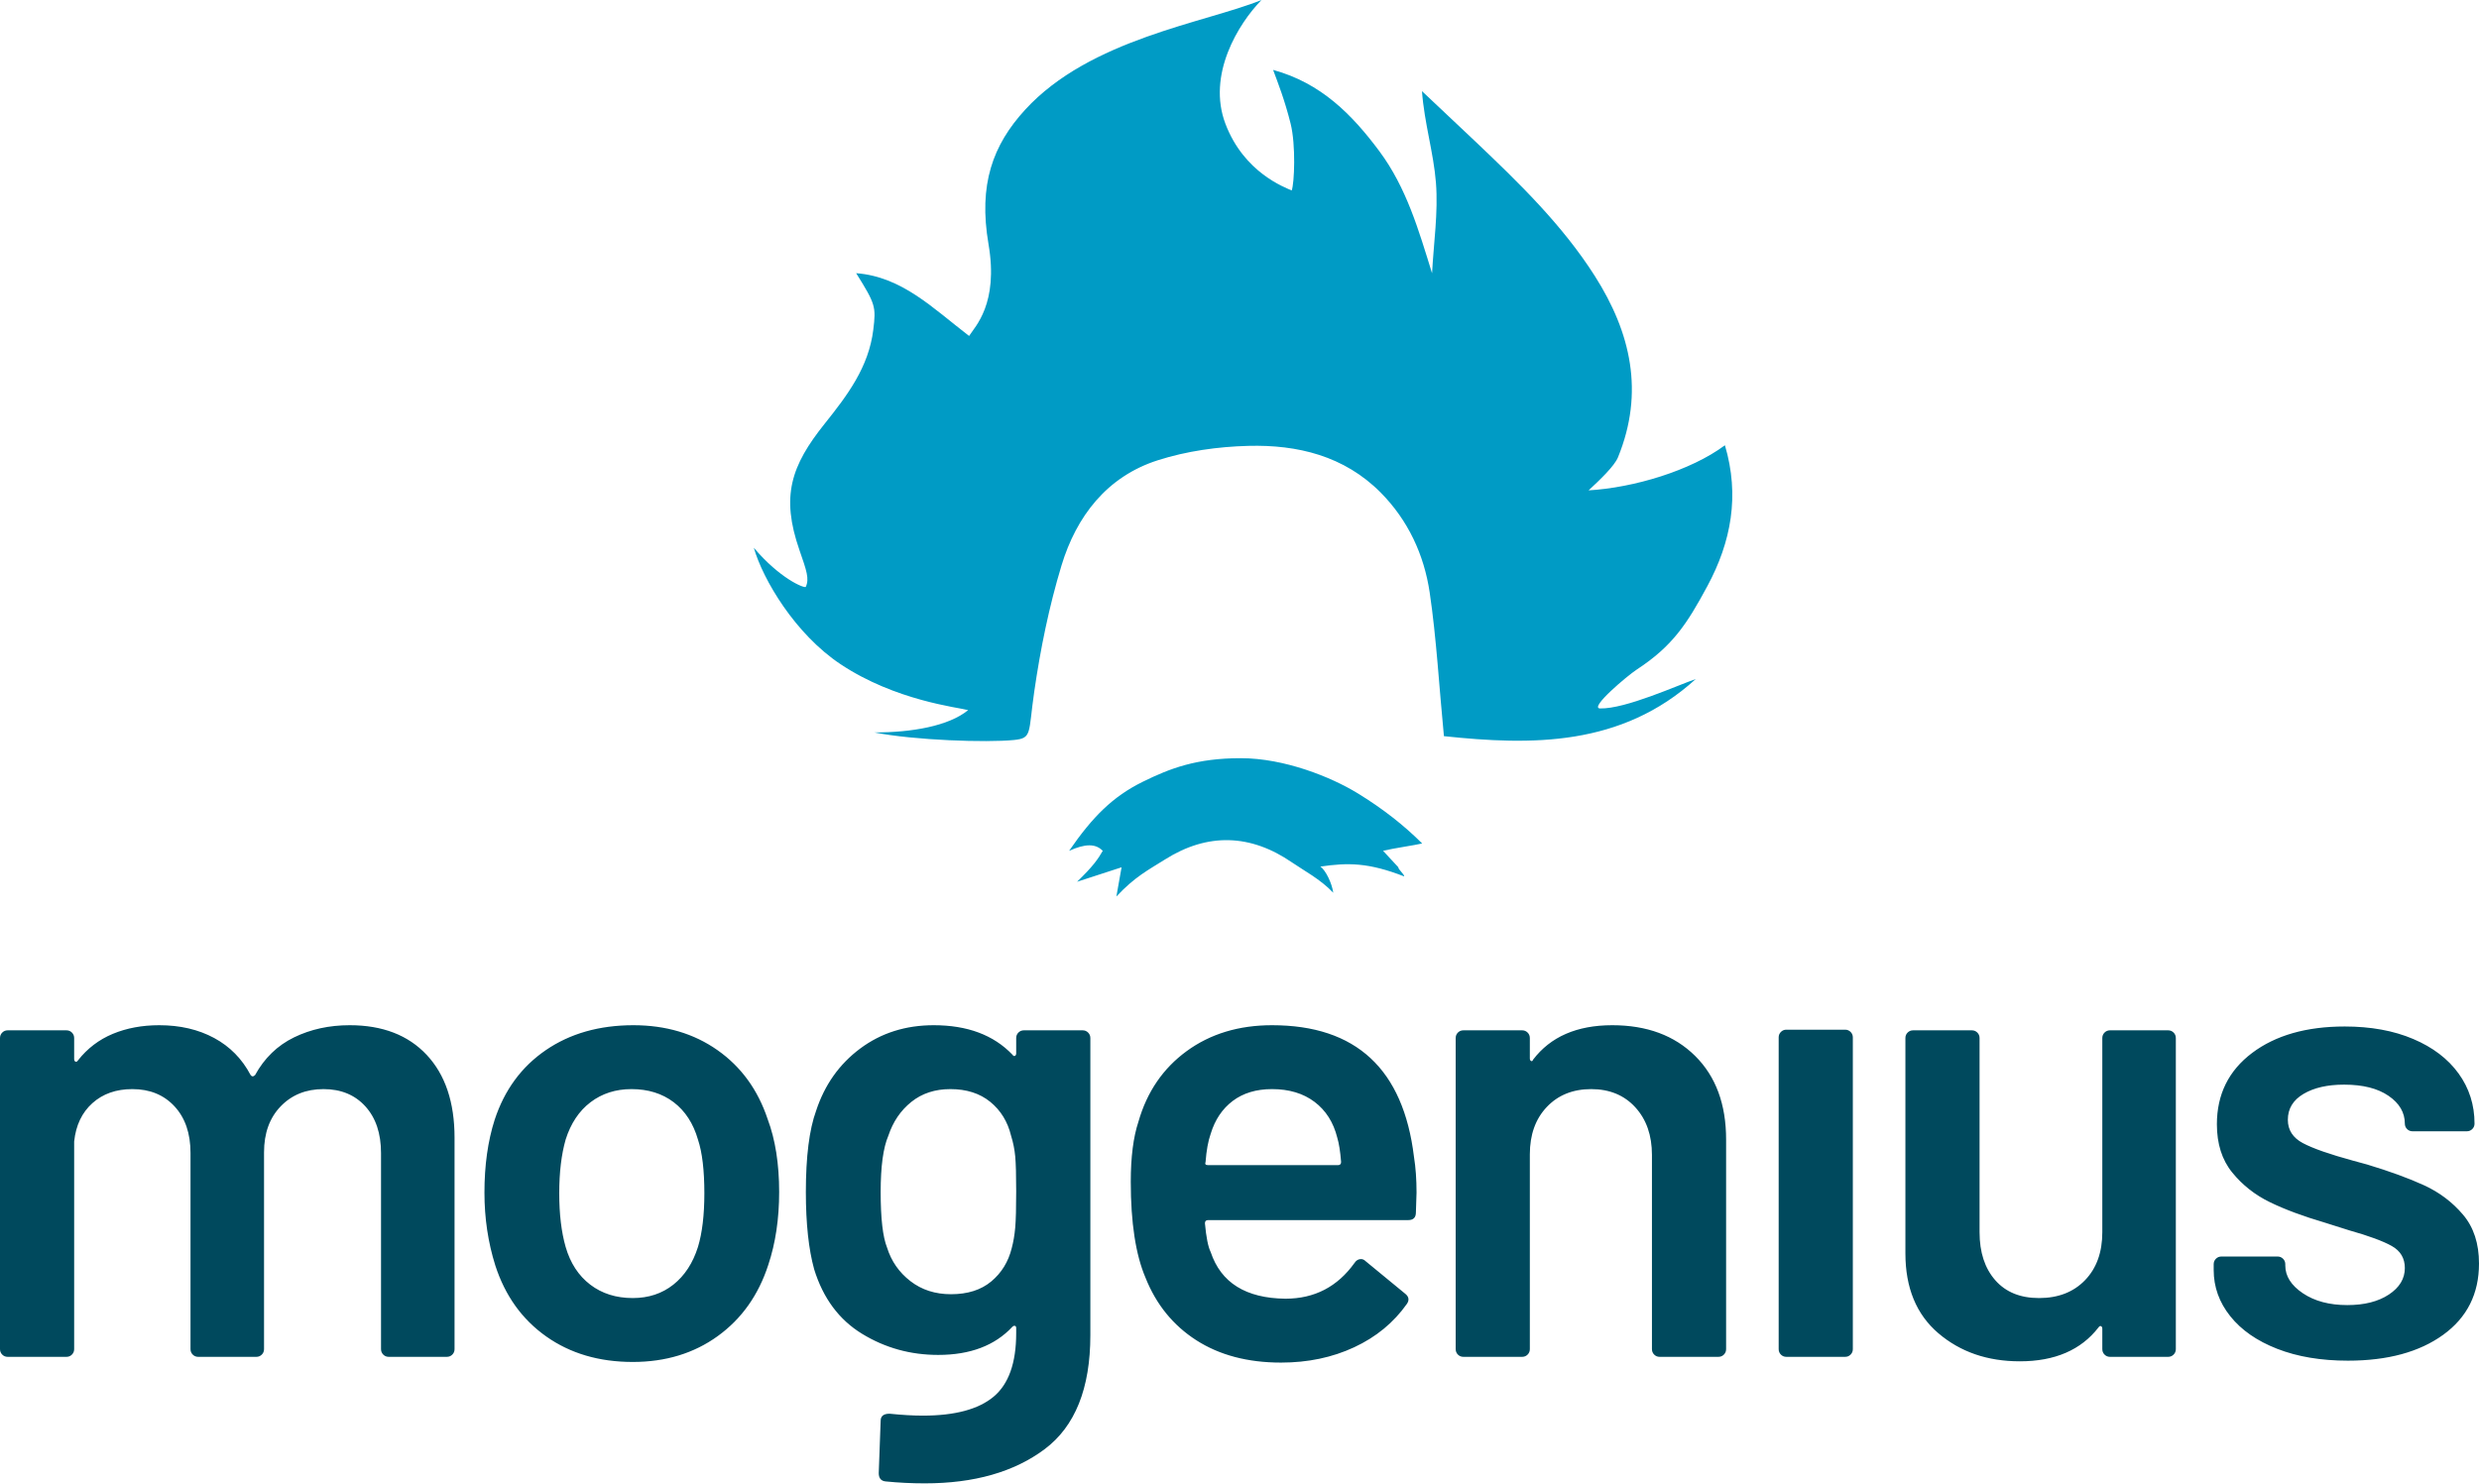
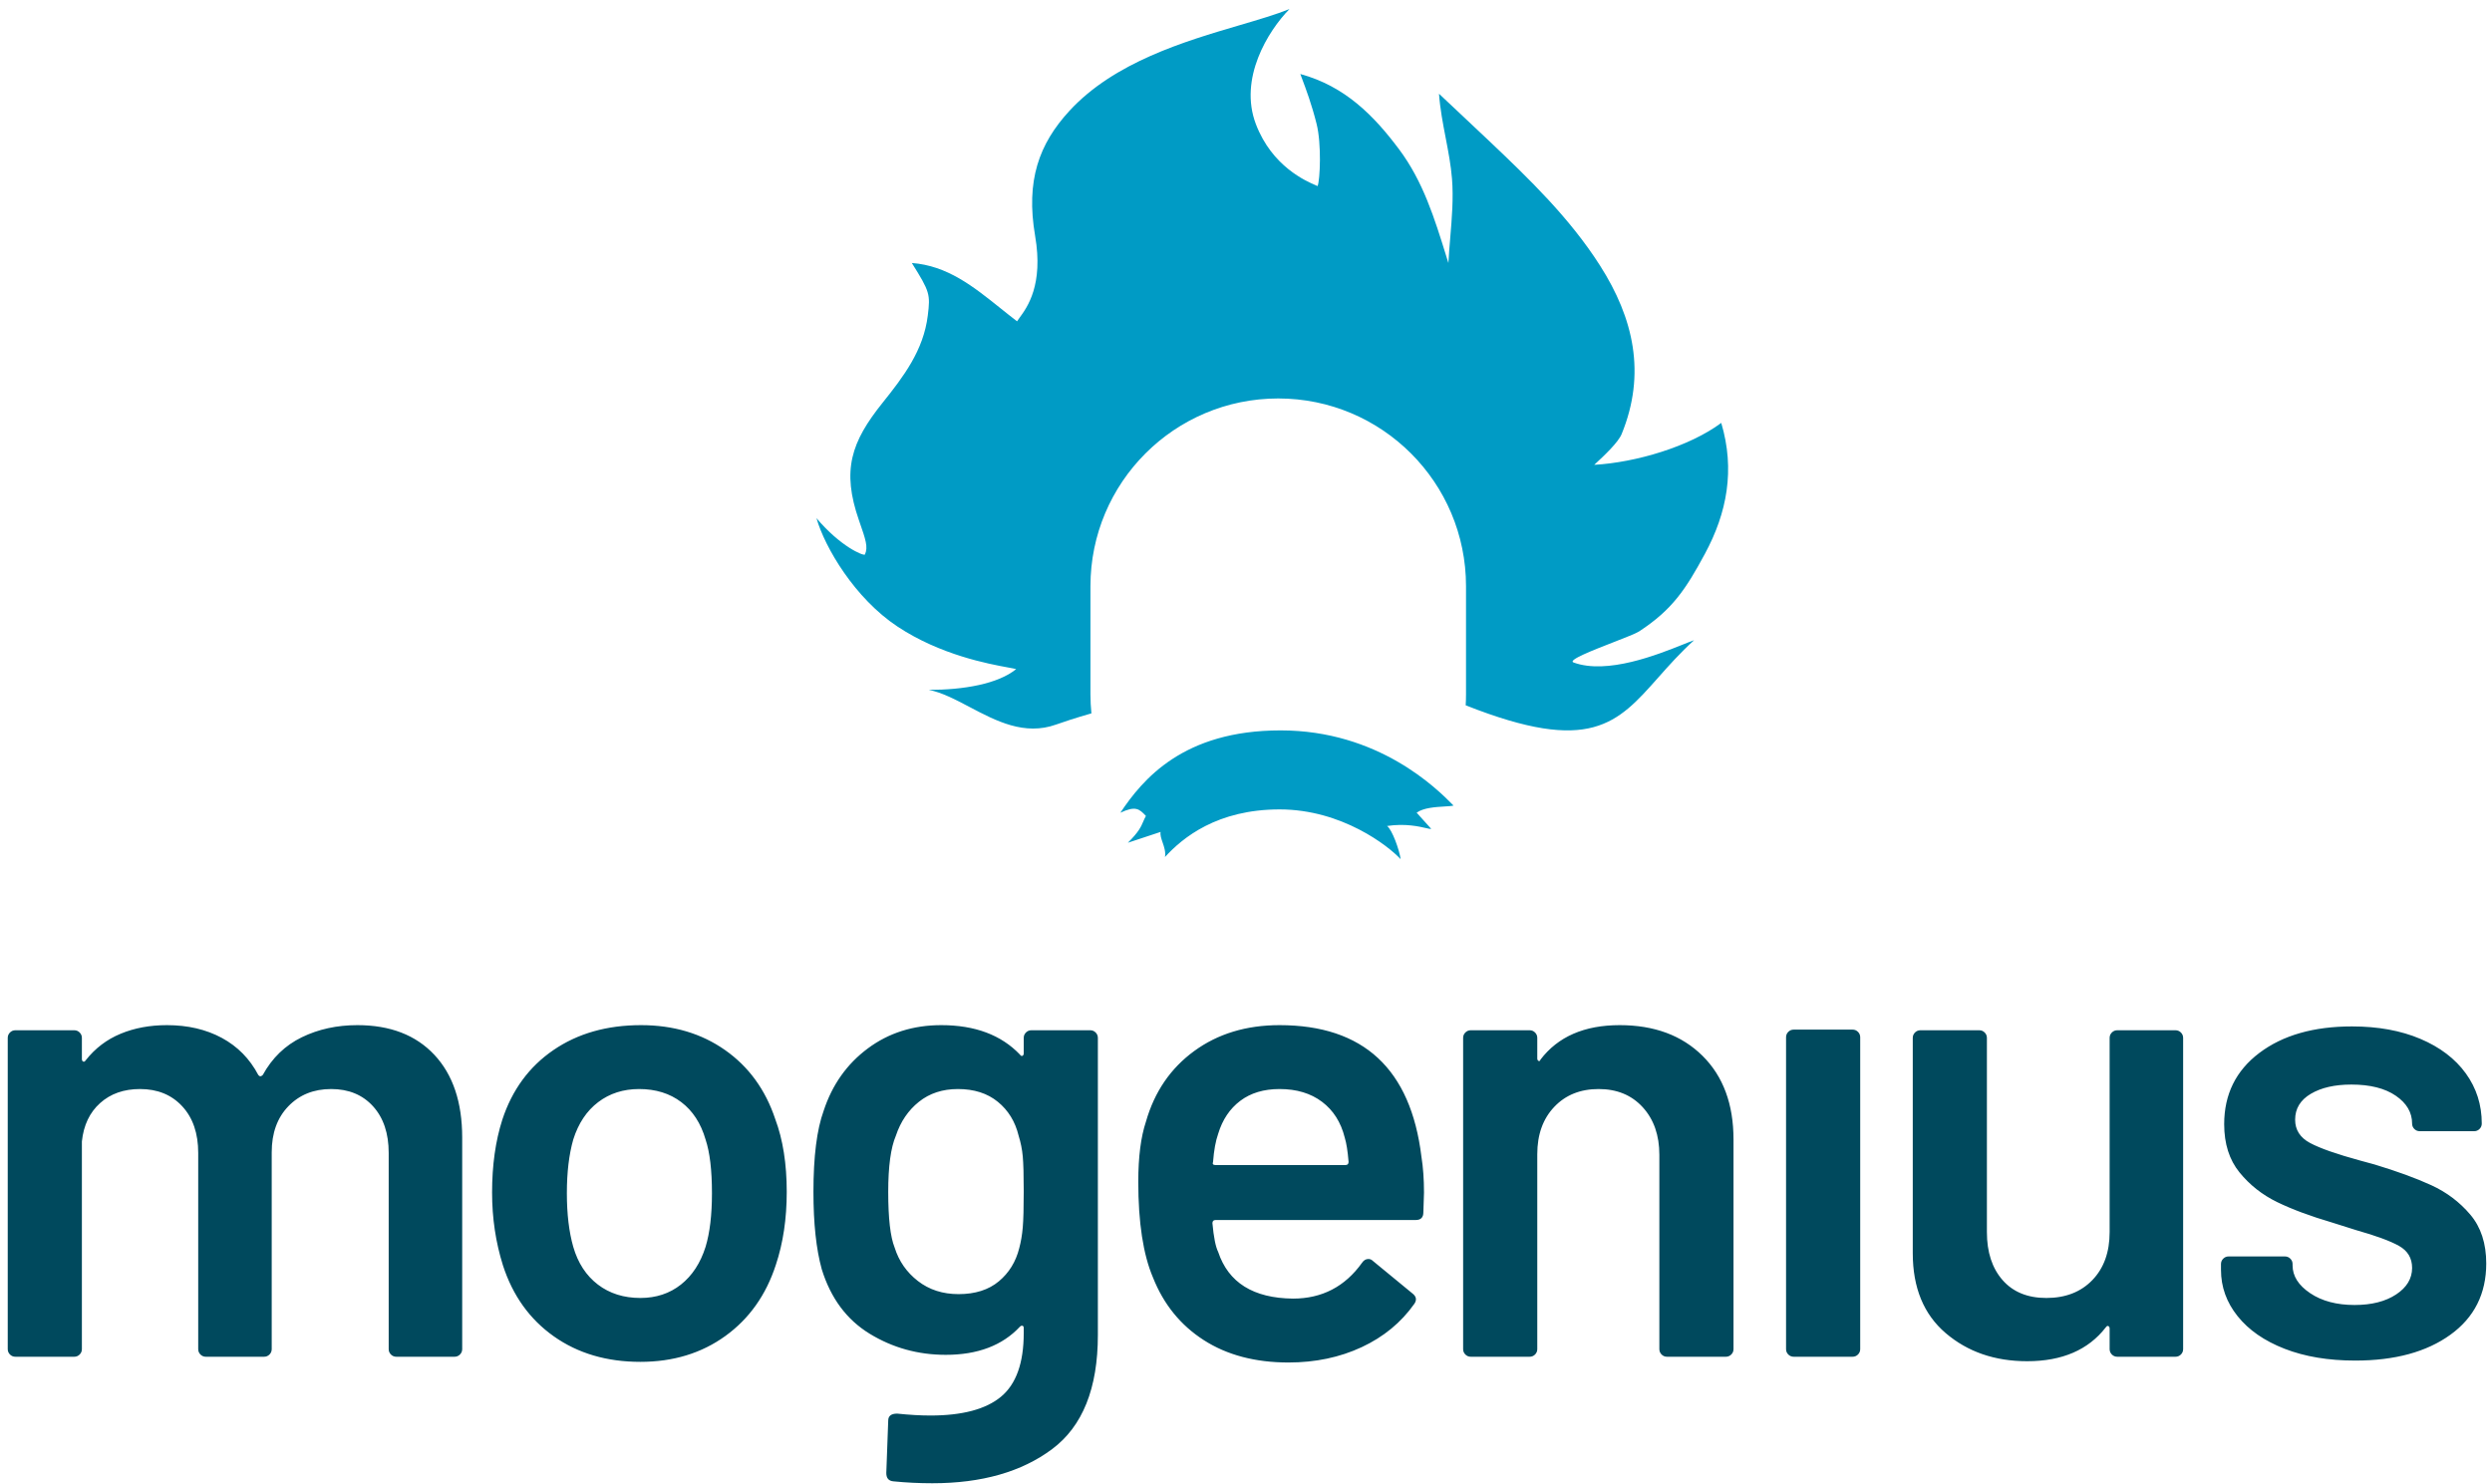
- <svg xmlns="http://www.w3.org/2000/svg" width="274px" height="164px" viewBox="0 0 274 164" version="1.1">
-   <g id="Page-1" stroke="none" stroke-width="1" fill="none" fill-rule="evenodd">
-     <g id="Group-6" transform="translate(0, 0)">
-       <path d="M158.021,65.503 C157.4,61.324 155.628,57.506 152.599,54.453 C148.578,50.401 143.411,49.152 137.975,49.295 C134.617,49.384 131.15,49.868 127.961,50.89 C122.344,52.689 118.974,57.079 117.323,62.529 C115.946,67.074 114.99,71.786 114.31,76.49 C113.645,81.083 114.099,81.612 112.076,81.814 C109.045,82.116 101.109,81.855 96.639,80.979 C100.758,80.986 104.852,80.279 107.01,78.511 C105.892,78.204 98.981,77.474 92.917,73.442 C87.875,70.089 84.326,64.074 83.317,60.556 C86.185,63.956 88.85,65.041 89.059,64.892 C89.474,63.987 89.153,63.1 88.361,60.82 C86.289,54.858 87.436,51.493 91.151,46.846 C93.659,43.709 96.018,40.594 96.524,36.453 C96.833,33.925 96.78,33.637 94.63,30.204 C99.685,30.592 103.075,34.043 107.112,37.143 C107.759,36.115 110.386,33.597 109.259,26.997 C108.132,20.397 109.724,16.046 113.307,12.131 C120.482,4.293 133.192,2.528 139.431,1.27324817e-11 C136.877,2.612 133.385,8.274 135.449,13.698 C137.513,19.121 142.055,20.727 142.769,21.059 C143.067,20.277 143.241,16.036 142.65,13.669 C141.999,11.064 141.244,9.147 140.715,7.728 C146.028,9.185 149.444,12.672 152.453,16.71 C155.452,20.737 156.8,25.437 158.284,30.21 C158.459,26.873 158.972,23.509 158.713,20.206 C158.452,16.871 157.424,13.597 157.168,10.074 C159.139,11.933 161.117,13.787 163.081,15.654 C167.897,20.231 172.668,24.85 176.27,30.509 C180.266,36.788 181.764,43.374 178.837,50.552 C178.436,51.535 176.831,53.058 175.584,54.214 C180.554,53.926 186.868,52.044 190.652,49.228 C192.305,54.799 191.346,59.909 188.711,64.803 C186.457,68.99 184.869,71.435 180.9,74.032 C179.874,74.703 175.599,78.296 176.853,78.326 C179.677,78.394 185.458,75.741 187.427,75.076 C179.206,82.555 169.281,82.416 159.595,81.39 C159.074,76.063 158.769,70.535 158.021,65.503 Z M152.869,94.065 C153.475,94.719 154.015,95.302 154.555,95.884 C154.515,96.097 155.243,96.683 155.203,96.895 C151.263,95.36 148.989,95.36 145.941,95.809 C146.539,96.235 147.208,97.631 147.363,98.702 C145.941,97.201 144.088,96.235 142.819,95.361 C138.244,92.208 133.494,92.041 128.778,95.016 C126.923,96.187 125.473,96.899 123.393,99.113 C123.583,98.034 123.829,96.66 123.965,95.888 L119.048,97.487 C120.777,95.812 121.345,95.017 121.886,94.069 C121.104,93.258 119.954,93.258 118.167,94.069 C120.771,90.288 122.993,88.071 126.297,86.438 C129.337,84.936 132.273,83.825 137.135,83.825 C141.996,83.824 147.139,85.926 150.004,87.671 C152.869,89.417 155.225,91.291 157.189,93.253 C156.443,93.44 153.957,93.793 152.869,94.065 Z" id="Combined-Shape-Copy-10" fill="#009BC5" />
-       <path d="M7.349,150.012 C7.584,150.012 7.785,149.93 7.949,149.765 C8.114,149.6 8.197,149.4 8.197,149.165 L8.197,126.205 C8.385,124.415 9.056,123.003 10.211,121.966 C11.365,120.93 12.837,120.412 14.627,120.412 C16.558,120.412 18.113,121.048 19.291,122.32 C20.468,123.591 21.057,125.31 21.057,127.477 L21.057,149.165 C21.057,149.4 21.14,149.6 21.304,149.765 C21.469,149.93 21.67,150.012 21.905,150.012 L28.335,150.012 C28.571,150.012 28.771,149.93 28.936,149.765 C29.101,149.6 29.183,149.4 29.183,149.165 L29.183,127.406 C29.183,125.287 29.796,123.591 31.02,122.32 C32.245,121.048 33.823,120.412 35.755,120.412 C37.686,120.412 39.229,121.048 40.383,122.32 C41.537,123.591 42.114,125.31 42.114,127.477 L42.114,149.165 C42.114,149.4 42.197,149.6 42.362,149.765 C42.526,149.93 42.727,150.012 42.962,150.012 L49.392,150.012 C49.628,150.012 49.828,149.93 49.993,149.765 C50.158,149.6 50.24,149.4 50.24,149.165 L50.24,125.781 C50.24,121.872 49.216,118.823 47.167,116.633 C45.117,114.443 42.279,113.348 38.652,113.348 C36.391,113.348 34.341,113.795 32.504,114.69 C30.667,115.585 29.23,116.974 28.194,118.858 C28.006,119.046 27.841,119.046 27.699,118.858 C26.757,117.068 25.415,115.703 23.672,114.761 C21.929,113.819 19.903,113.348 17.595,113.348 C15.71,113.348 14.003,113.666 12.472,114.301 C10.941,114.937 9.657,115.915 8.621,117.233 C8.526,117.375 8.432,117.422 8.338,117.375 C8.244,117.327 8.197,117.233 8.197,117.092 L8.197,114.761 C8.197,114.525 8.114,114.325 7.949,114.16 C7.785,113.995 7.584,113.913 7.349,113.913 L0.848,113.913 C0.612,113.913 0.412,113.995 0.247,114.16 C0.082,114.325 0,114.525 0,114.761 L0,149.165 C0,149.4 0.082,149.6 0.247,149.765 C0.412,149.93 0.612,150.012 0.848,150.012 L7.349,150.012 Z M69.938,150.578 C73.565,150.578 76.698,149.624 79.336,147.716 C81.974,145.809 83.835,143.183 84.918,139.84 C85.719,137.438 86.119,134.753 86.119,131.786 C86.119,128.678 85.696,125.993 84.848,123.733 C83.764,120.483 81.915,117.94 79.301,116.103 C76.686,114.266 73.589,113.348 70.009,113.348 C66.24,113.348 63.013,114.266 60.328,116.103 C57.643,117.94 55.759,120.506 54.675,123.803 C53.921,126.158 53.545,128.843 53.545,131.857 C53.545,134.682 53.945,137.367 54.746,139.91 C55.829,143.254 57.702,145.868 60.363,147.752 C63.025,149.636 66.217,150.578 69.938,150.578 Z M69.938,143.513 C68.101,143.513 66.534,143.019 65.239,142.03 C63.944,141.04 63.037,139.651 62.519,137.861 C62.047,136.213 61.812,134.235 61.812,131.927 C61.812,129.62 62.047,127.642 62.519,125.993 C63.084,124.204 64.002,122.826 65.274,121.86 C66.546,120.895 68.054,120.412 69.797,120.412 C71.634,120.412 73.188,120.895 74.46,121.86 C75.732,122.826 76.627,124.204 77.145,125.993 C77.617,127.406 77.852,129.384 77.852,131.927 C77.852,134.329 77.617,136.307 77.145,137.861 C76.58,139.651 75.673,141.04 74.425,142.03 C73.177,143.019 71.681,143.513 69.938,143.513 Z M102.213,164 C107.678,164 112.094,162.74 115.462,160.221 C118.831,157.701 120.515,153.497 120.515,147.61 L120.515,114.761 C120.515,114.525 120.432,114.325 120.267,114.16 C120.103,113.995 119.902,113.913 119.667,113.913 L113.166,113.913 C112.93,113.913 112.73,113.995 112.565,114.16 C112.4,114.325 112.318,114.525 112.318,114.761 L112.318,116.456 C112.318,116.597 112.271,116.692 112.177,116.739 C112.083,116.786 111.988,116.739 111.894,116.597 C109.821,114.431 106.924,113.348 103.203,113.348 C100.094,113.348 97.385,114.207 95.077,115.926 C92.768,117.645 91.143,119.941 90.201,122.814 C89.447,124.886 89.07,127.877 89.07,131.786 C89.07,135.271 89.377,138.121 89.989,140.334 C90.978,143.537 92.745,145.915 95.289,147.469 C97.832,149.023 100.635,149.8 103.697,149.8 C107.23,149.8 109.963,148.764 111.894,146.692 C111.988,146.598 112.083,146.563 112.177,146.586 C112.271,146.61 112.318,146.692 112.318,146.833 L112.318,147.399 C112.318,150.695 111.482,153.038 109.81,154.428 C108.137,155.817 105.535,156.512 102.001,156.512 C100.918,156.512 99.693,156.441 98.327,156.3 C97.668,156.3 97.338,156.559 97.338,157.077 L97.126,162.87 C97.126,163.435 97.385,163.741 97.903,163.788 C99.316,163.929 100.753,164 102.213,164 Z M105.111,143.089 C103.368,143.089 101.872,142.606 100.624,141.641 C99.375,140.675 98.515,139.439 98.044,137.932 C97.573,136.755 97.338,134.706 97.338,131.786 C97.338,128.96 97.62,126.888 98.186,125.569 C98.704,124.015 99.552,122.767 100.73,121.825 C101.907,120.883 103.344,120.412 105.04,120.412 C106.83,120.412 108.302,120.883 109.456,121.825 C110.61,122.767 111.376,124.015 111.753,125.569 C111.988,126.323 112.141,127.088 112.212,127.865 C112.283,128.642 112.318,129.926 112.318,131.715 C112.318,133.552 112.283,134.883 112.212,135.707 C112.141,136.531 112.012,137.296 111.823,138.003 C111.447,139.51 110.693,140.734 109.562,141.676 C108.432,142.618 106.948,143.089 105.111,143.089 Z M141.588,150.648 C144.556,150.648 147.252,150.083 149.678,148.953 C152.105,147.822 154.048,146.221 155.508,144.149 C155.791,143.725 155.72,143.348 155.296,143.019 L150.915,139.416 C150.774,139.274 150.609,139.204 150.42,139.204 C150.138,139.204 149.902,139.345 149.714,139.628 C147.829,142.265 145.286,143.584 142.082,143.584 C137.701,143.537 134.946,141.818 133.815,138.427 C133.532,137.861 133.32,136.802 133.179,135.248 C133.179,135.012 133.297,134.894 133.532,134.894 L155.649,134.894 C156.215,134.894 156.497,134.612 156.497,134.047 L156.568,131.857 C156.568,130.397 156.474,129.078 156.285,127.901 C155.108,118.199 149.879,113.348 140.598,113.348 C136.924,113.348 133.78,114.301 131.165,116.209 C128.551,118.116 126.772,120.718 125.83,124.015 C125.265,125.711 124.982,127.924 124.982,130.656 C124.982,135.177 125.524,138.709 126.607,141.252 C127.785,144.219 129.658,146.527 132.225,148.176 C134.792,149.824 137.913,150.648 141.588,150.648 Z M133.532,128.819 C133.25,128.819 133.155,128.701 133.25,128.466 C133.344,127.194 133.532,126.158 133.815,125.357 C134.286,123.803 135.099,122.59 136.253,121.719 C137.407,120.848 138.855,120.412 140.598,120.412 C142.483,120.412 144.049,120.883 145.297,121.825 C146.546,122.767 147.382,124.086 147.806,125.781 C147.994,126.393 148.136,127.288 148.23,128.466 C148.23,128.701 148.112,128.819 147.877,128.819 L133.532,128.819 Z M168.243,150.012 C168.478,150.012 168.679,149.93 168.844,149.765 C169.008,149.6 169.091,149.4 169.091,149.165 L169.091,127.618 C169.091,125.452 169.715,123.709 170.963,122.39 C172.212,121.072 173.849,120.412 175.874,120.412 C177.9,120.412 179.525,121.083 180.75,122.426 C181.975,123.768 182.587,125.522 182.587,127.689 L182.587,149.165 C182.587,149.4 182.67,149.6 182.835,149.765 C182.999,149.93 183.2,150.012 183.435,150.012 L189.936,150.012 C190.172,150.012 190.372,149.93 190.537,149.765 C190.702,149.6 190.784,149.4 190.784,149.165 L190.784,125.993 C190.784,122.084 189.642,118.999 187.357,116.739 C185.072,114.478 182.022,113.348 178.206,113.348 C174.296,113.348 171.376,114.619 169.444,117.163 C169.397,117.304 169.326,117.351 169.232,117.304 C169.138,117.257 169.091,117.163 169.091,117.021 L169.091,114.761 C169.091,114.525 169.008,114.325 168.844,114.16 C168.679,113.995 168.478,113.913 168.243,113.913 L161.742,113.913 C161.507,113.913 161.306,113.995 161.141,114.16 C160.977,114.325 160.894,114.525 160.894,114.761 L160.894,149.165 C160.894,149.4 160.977,149.6 161.141,149.765 C161.306,149.93 161.507,150.012 161.742,150.012 L168.243,150.012 Z M203.943,150.012 C204.178,150.012 204.379,149.93 204.543,149.765 C204.708,149.6 204.791,149.4 204.791,149.165 L204.791,114.69 C204.791,114.455 204.708,114.254 204.543,114.09 C204.379,113.925 204.178,113.842 203.943,113.842 L197.442,113.842 C197.206,113.842 197.006,113.925 196.841,114.09 C196.676,114.254 196.594,114.455 196.594,114.69 L196.594,149.165 C196.594,149.4 196.676,149.6 196.841,149.765 C197.006,149.93 197.206,150.012 197.442,150.012 L203.943,150.012 Z M223.249,150.507 C227.112,150.507 230.009,149.259 231.941,146.763 C232.035,146.621 232.129,146.574 232.223,146.621 C232.317,146.669 232.365,146.763 232.365,146.904 L232.365,149.165 C232.365,149.4 232.447,149.6 232.612,149.765 C232.777,149.93 232.977,150.012 233.212,150.012 L239.643,150.012 C239.878,150.012 240.078,149.93 240.243,149.765 C240.408,149.6 240.491,149.4 240.491,149.165 L240.491,114.761 C240.491,114.525 240.408,114.325 240.243,114.16 C240.078,113.995 239.878,113.913 239.643,113.913 L233.212,113.913 C232.977,113.913 232.777,113.995 232.612,114.16 C232.447,114.325 232.365,114.525 232.365,114.761 L232.365,136.237 C232.365,138.45 231.729,140.216 230.457,141.535 C229.185,142.854 227.489,143.513 225.369,143.513 C223.296,143.513 221.683,142.854 220.529,141.535 C219.375,140.216 218.798,138.45 218.798,136.237 L218.798,114.761 C218.798,114.525 218.715,114.325 218.55,114.16 C218.385,113.995 218.185,113.913 217.95,113.913 L211.449,113.913 C211.213,113.913 211.013,113.995 210.848,114.16 C210.683,114.325 210.601,114.525 210.601,114.761 L210.601,138.568 C210.601,142.383 211.814,145.326 214.24,147.399 C216.666,149.471 219.669,150.507 223.249,150.507 Z M259.514,150.436 C263.895,150.436 267.405,149.483 270.043,147.575 C272.681,145.668 274,143.042 274,139.698 C274,137.485 273.411,135.683 272.233,134.294 C271.056,132.905 269.619,131.821 267.923,131.044 C266.227,130.267 264.131,129.502 261.634,128.748 L260.08,128.324 C257.489,127.618 255.64,126.97 254.533,126.382 C253.426,125.793 252.872,124.934 252.872,123.803 C252.872,122.579 253.449,121.625 254.603,120.942 C255.758,120.259 257.253,119.918 259.09,119.918 C261.163,119.918 262.8,120.33 264.001,121.154 C265.203,121.978 265.803,123.003 265.803,124.227 C265.803,124.463 265.886,124.663 266.051,124.828 C266.215,124.992 266.416,125.075 266.651,125.075 L272.657,125.075 C272.893,125.075 273.093,124.992 273.258,124.828 C273.423,124.663 273.505,124.463 273.505,124.227 C273.505,122.155 272.917,120.306 271.739,118.681 C270.561,117.057 268.889,115.785 266.722,114.867 C264.555,113.948 262.035,113.489 259.161,113.489 C254.921,113.489 251.506,114.466 248.915,116.421 C246.324,118.375 245.029,121.001 245.029,124.298 C245.029,126.464 245.594,128.242 246.725,129.631 C247.855,131.021 249.245,132.116 250.894,132.916 C252.542,133.717 254.568,134.471 256.971,135.177 L259.656,136.025 C261.823,136.637 263.389,137.214 264.355,137.756 C265.32,138.297 265.803,139.11 265.803,140.193 C265.803,141.37 265.214,142.347 264.037,143.125 C262.859,143.902 261.328,144.29 259.444,144.29 C257.465,144.29 255.828,143.854 254.533,142.983 C253.237,142.112 252.59,141.088 252.59,139.91 L252.59,139.769 C252.59,139.533 252.507,139.333 252.342,139.168 C252.177,139.004 251.977,138.921 251.742,138.921 L245.523,138.921 C245.288,138.921 245.088,139.004 244.923,139.168 C244.758,139.333 244.675,139.533 244.675,139.769 L244.675,140.405 C244.675,142.289 245.288,143.996 246.513,145.526 C247.737,147.057 249.469,148.258 251.706,149.129 C253.944,150.001 256.547,150.436 259.514,150.436 Z" id="mogenius-copy-9" fill="#00495D" fill-rule="nonzero" />
-     </g>
-   </g>
+ <svg xmlns="http://www.w3.org/2000/svg" width="314" height="187" viewBox="0 0 314 187" fill="none">
+   <path fill-rule="evenodd" clip-rule="evenodd" d="M9.351 170.981C9.62 170.981 9.848 170.887 10.036 170.7C10.224 170.512 10.318 170.283 10.318 170.015V143.846C10.532 141.806 11.297 140.196 12.613 139.015C13.928 137.834 15.606 137.244 17.646 137.244C19.848 137.244 21.62 137.968 22.962 139.418C24.304 140.867 24.976 142.826 24.976 145.296V170.015C24.976 170.283 25.07 170.512 25.257 170.7C25.445 170.887 25.674 170.981 25.942 170.981H33.271C33.539 170.981 33.768 170.887 33.956 170.7C34.144 170.512 34.237 170.283 34.237 170.015V145.215C34.237 142.8 34.935 140.867 36.331 139.418C37.727 137.968 39.526 137.244 41.728 137.244C43.929 137.244 45.687 137.968 47.003 139.418C48.318 140.867 48.976 142.826 48.976 145.296V170.015C48.976 170.283 49.07 170.512 49.258 170.7C49.446 170.887 49.674 170.981 49.943 170.981H57.272C57.54 170.981 57.768 170.887 57.956 170.7C58.144 170.512 58.238 170.283 58.238 170.015V143.363C58.238 138.908 57.07 135.432 54.735 132.936C52.399 130.44 49.164 129.192 45.03 129.192C42.452 129.192 40.117 129.702 38.023 130.722C35.929 131.742 34.291 133.325 33.11 135.472C32.895 135.687 32.707 135.687 32.546 135.472C31.472 133.432 29.942 131.876 27.956 130.802C25.969 129.729 23.66 129.192 21.029 129.192C18.881 129.192 16.935 129.554 15.19 130.279C13.445 131.003 11.982 132.117 10.801 133.62C10.693 133.781 10.586 133.835 10.479 133.781C10.371 133.728 10.318 133.62 10.318 133.459V130.802C10.318 130.534 10.224 130.306 10.036 130.118C9.848 129.93 9.62 129.836 9.351 129.836H1.942C1.673 129.836 1.445 129.93 1.257 130.118C1.069 130.306 0.975 130.534 0.975 130.802V170.015C0.975 170.283 1.069 170.512 1.257 170.7C1.445 170.887 1.673 170.981 1.942 170.981H9.351ZM80.689 171.625C84.823 171.625 88.394 170.538 91.401 168.364C94.407 166.19 96.528 163.198 97.763 159.387C98.676 156.649 99.132 153.589 99.132 150.207C99.132 146.664 98.649 143.605 97.683 141.028C96.448 137.324 94.34 134.426 91.36 132.332C88.38 130.238 84.85 129.192 80.77 129.192C76.474 129.192 72.796 130.238 69.736 132.332C66.675 134.426 64.528 137.351 63.293 141.109C62.434 143.793 62.004 146.852 62.004 150.288C62.004 153.509 62.461 156.568 63.373 159.467C64.608 163.278 66.742 166.258 69.776 168.405C72.81 170.552 76.447 171.625 80.689 171.625ZM75.333 161.883C76.81 163.01 78.595 163.574 80.689 163.574C82.676 163.574 84.38 163.01 85.803 161.883C87.226 160.755 88.26 159.172 88.904 157.132C89.441 155.361 89.709 153.106 89.709 150.368C89.709 147.47 89.441 145.215 88.904 143.605C88.313 141.565 87.293 139.995 85.844 138.894C84.394 137.794 82.622 137.244 80.528 137.244C78.541 137.244 76.823 137.794 75.374 138.894C73.924 139.995 72.877 141.565 72.233 143.605C71.696 145.483 71.427 147.738 71.427 150.368C71.427 152.999 71.696 155.253 72.233 157.132C72.823 159.172 73.857 160.755 75.333 161.883ZM117.476 186.924C123.704 186.924 128.738 185.488 132.577 182.616C136.416 179.745 138.335 174.954 138.335 168.244V130.802C138.335 130.534 138.241 130.306 138.054 130.118C137.866 129.93 137.637 129.836 137.369 129.836H129.959C129.691 129.836 129.463 129.93 129.275 130.118C129.087 130.306 128.993 130.534 128.993 130.802V132.735C128.993 132.896 128.939 133.003 128.832 133.057C128.725 133.11 128.617 133.057 128.51 132.896C126.147 130.426 122.845 129.192 118.603 129.192C115.06 129.192 111.972 130.171 109.342 132.131C106.711 134.09 104.858 136.707 103.784 139.981C102.925 142.343 102.496 145.752 102.496 150.207C102.496 154.18 102.845 157.427 103.543 159.95C104.67 163.6 106.684 166.311 109.583 168.083C112.483 169.854 115.677 170.74 119.167 170.74C123.194 170.74 126.308 169.559 128.51 167.197C128.617 167.09 128.725 167.049 128.832 167.076C128.939 167.103 128.993 167.197 128.993 167.358V168.002C128.993 171.76 128.04 174.43 126.134 176.014C124.228 177.597 121.261 178.389 117.234 178.389C115.999 178.389 114.603 178.309 113.046 178.148C112.295 178.148 111.919 178.443 111.919 179.033L111.677 185.636C111.677 186.28 111.972 186.629 112.563 186.683C114.174 186.844 115.811 186.924 117.476 186.924ZM115.664 161.44C117.087 162.54 118.791 163.09 120.778 163.09C122.872 163.09 124.563 162.554 125.852 161.48C127.141 160.406 128 159.011 128.429 157.293C128.644 156.488 128.792 155.616 128.872 154.676C128.953 153.737 128.993 152.22 128.993 150.127C128.993 148.087 128.953 146.624 128.872 145.738C128.792 144.853 128.617 143.98 128.349 143.122C127.919 141.35 127.047 139.928 125.731 138.854C124.416 137.78 122.738 137.244 120.698 137.244C118.765 137.244 117.127 137.78 115.785 138.854C114.442 139.928 113.476 141.35 112.885 143.122C112.241 144.625 111.919 146.987 111.919 150.207C111.919 153.535 112.187 155.871 112.724 157.212C113.261 158.93 114.241 160.339 115.664 161.44ZM162.354 171.706C165.737 171.706 168.811 171.062 171.576 169.774C174.341 168.485 176.556 166.66 178.22 164.298C178.542 163.815 178.462 163.386 177.979 163.01L172.985 158.903C172.824 158.742 172.636 158.662 172.421 158.662C172.099 158.662 171.831 158.823 171.616 159.145C169.468 162.151 166.569 163.654 162.918 163.654C157.924 163.6 154.783 161.641 153.495 157.776C153.173 157.132 152.931 155.924 152.77 154.153C152.77 153.884 152.904 153.75 153.173 153.75H178.381C179.026 153.75 179.348 153.428 179.348 152.784L179.428 150.288C179.428 148.624 179.321 147.121 179.106 145.779C177.764 134.721 171.804 129.192 161.226 129.192C157.038 129.192 153.454 130.279 150.475 132.453C147.495 134.627 145.468 137.593 144.394 141.35C143.75 143.283 143.427 145.806 143.427 148.919C143.427 154.072 144.045 158.098 145.28 160.997C146.622 164.379 148.756 167.009 151.683 168.888C154.609 170.767 158.166 171.706 162.354 171.706ZM152.85 146.423C152.743 146.691 152.85 146.825 153.173 146.825H169.522C169.79 146.825 169.925 146.691 169.925 146.423C169.817 145.081 169.656 144.061 169.441 143.363C168.958 141.431 168.005 139.928 166.582 138.854C165.159 137.78 163.374 137.244 161.226 137.244C159.24 137.244 157.589 137.74 156.273 138.733C154.958 139.726 154.032 141.109 153.495 142.88C153.173 143.793 152.958 144.974 152.85 146.423ZM192.735 170.981C193.004 170.981 193.232 170.887 193.42 170.7C193.608 170.512 193.702 170.284 193.702 170.015V145.457C193.702 142.987 194.413 141.001 195.836 139.498C197.259 137.995 199.124 137.244 201.433 137.244C203.742 137.244 205.594 138.009 206.99 139.538C208.386 141.068 209.084 143.068 209.084 145.537V170.015C209.084 170.284 209.178 170.512 209.366 170.7C209.554 170.887 209.782 170.981 210.051 170.981H217.46C217.729 170.981 217.957 170.887 218.145 170.7C218.333 170.512 218.427 170.284 218.427 170.015V143.605C218.427 139.149 217.125 135.633 214.521 133.057C211.917 130.48 208.44 129.192 204.091 129.192C199.635 129.192 196.306 130.641 194.104 133.54C194.051 133.701 193.97 133.755 193.863 133.701C193.755 133.647 193.702 133.54 193.702 133.379V130.802C193.702 130.534 193.608 130.306 193.42 130.118C193.232 129.93 193.004 129.836 192.735 129.836H185.326C185.057 129.836 184.829 129.93 184.641 130.118C184.453 130.306 184.359 130.534 184.359 130.802V170.015C184.359 170.284 184.453 170.512 184.641 170.7C184.829 170.887 185.057 170.981 185.326 170.981H192.735ZM234.11 170.7C233.922 170.887 233.694 170.981 233.425 170.981H226.016C225.747 170.981 225.519 170.887 225.331 170.7C225.143 170.512 225.049 170.283 225.049 170.015V130.722C225.049 130.453 225.143 130.225 225.331 130.037C225.519 129.849 225.747 129.755 226.016 129.755H233.425C233.694 129.755 233.922 129.849 234.11 130.037C234.298 130.225 234.392 130.453 234.392 130.722V170.015C234.392 170.283 234.298 170.512 234.11 170.7ZM255.43 171.545C259.833 171.545 263.135 170.122 265.336 167.277C265.444 167.116 265.551 167.063 265.659 167.116C265.766 167.17 265.82 167.277 265.82 167.438V170.015C265.82 170.283 265.914 170.512 266.102 170.7C266.289 170.887 266.518 170.981 266.786 170.981H274.115C274.384 170.981 274.612 170.887 274.8 170.7C274.988 170.512 275.082 170.283 275.082 170.015V130.802C275.082 130.534 274.988 130.306 274.8 130.118C274.612 129.93 274.384 129.836 274.115 129.836H266.786C266.518 129.836 266.289 129.93 266.102 130.118C265.914 130.306 265.82 130.534 265.82 130.802V155.28C265.82 157.803 265.095 159.816 263.645 161.319C262.195 162.822 260.263 163.574 257.846 163.574C255.484 163.574 253.645 162.822 252.329 161.319C251.014 159.816 250.356 157.803 250.356 155.28V130.802C250.356 130.534 250.262 130.306 250.074 130.118C249.886 129.93 249.658 129.836 249.39 129.836H241.98C241.712 129.836 241.484 129.93 241.296 130.118C241.108 130.306 241.014 130.534 241.014 130.802V157.937C241.014 162.285 242.396 165.64 245.162 168.002C247.927 170.364 251.35 171.545 255.43 171.545ZM308.765 168.203C305.758 170.377 301.758 171.464 296.765 171.464C293.382 171.464 290.415 170.968 287.865 169.975C285.315 168.982 283.341 167.613 281.945 165.868C280.549 164.124 279.851 162.178 279.851 160.031V159.306C279.851 159.038 279.945 158.809 280.133 158.622C280.321 158.434 280.549 158.34 280.818 158.34H287.905C288.174 158.34 288.402 158.434 288.59 158.622C288.778 158.809 288.872 159.038 288.872 159.306V159.467C288.872 160.809 289.61 161.977 291.087 162.97C292.563 163.963 294.429 164.459 296.684 164.459C298.832 164.459 300.577 164.016 301.919 163.131C303.261 162.245 303.933 161.131 303.933 159.789C303.933 158.554 303.382 157.629 302.281 157.011C301.181 156.394 299.396 155.736 296.926 155.038L293.865 154.072C291.127 153.267 288.818 152.408 286.939 151.496C285.06 150.583 283.476 149.335 282.187 147.751C280.898 146.168 280.254 144.142 280.254 141.672C280.254 137.915 281.731 134.922 284.684 132.694C287.637 130.467 291.53 129.353 296.362 129.353C299.637 129.353 302.51 129.876 304.98 130.923C307.449 131.97 309.355 133.419 310.698 135.271C312.04 137.123 312.711 139.23 312.711 141.592C312.711 141.86 312.617 142.088 312.429 142.276C312.241 142.464 312.013 142.558 311.745 142.558H304.899C304.631 142.558 304.402 142.464 304.214 142.276C304.026 142.088 303.933 141.86 303.933 141.592C303.933 140.196 303.248 139.029 301.879 138.089C300.51 137.15 298.644 136.68 296.281 136.68C294.187 136.68 292.483 137.069 291.167 137.848C289.852 138.626 289.194 139.713 289.194 141.109C289.194 142.397 289.825 143.377 291.087 144.048C292.348 144.719 294.456 145.457 297.409 146.262L299.181 146.745C302.026 147.604 304.416 148.476 306.349 149.362C308.282 150.248 309.919 151.482 311.262 153.066C312.604 154.649 313.275 156.703 313.275 159.225C313.275 163.037 311.772 166.029 308.765 168.203Z" fill="#00495D" />
+   <path fill-rule="evenodd" clip-rule="evenodd" d="M133.089 91.305C129.092 92.747 125.507 90.857 122.183 89.105C120.397 88.164 118.686 87.262 117.027 86.938C121.402 86.945 125.75 86.195 128.042 84.322C127.856 84.271 127.518 84.209 127.056 84.124C124.573 83.668 118.503 82.553 113.073 78.952C107.718 75.4 103.948 69.026 102.877 65.299C105.922 68.901 108.754 70.051 108.976 69.893C109.409 68.951 109.087 68.028 108.278 65.706L108.234 65.579C106.034 59.261 107.252 55.697 111.197 50.773C113.861 47.449 116.367 44.15 116.905 39.761C117.233 37.083 117.176 36.778 114.892 33.142C119.374 33.484 122.624 36.089 126.07 38.85C126.753 39.397 127.442 39.95 128.151 40.492C128.231 40.365 128.34 40.216 128.469 40.041L128.469 40.041C129.436 38.719 131.488 35.918 130.431 29.743C129.234 22.75 130.925 18.141 134.731 13.993C140.389 7.827 149.289 5.208 156.21 3.172L156.21 3.172C158.61 2.466 160.772 1.83 162.479 1.14C159.766 3.907 156.057 9.907 158.249 15.653C160.288 20.997 164.604 22.843 165.808 23.357L165.808 23.357C165.898 23.396 165.971 23.427 166.024 23.452C166.341 22.623 166.525 18.13 165.897 15.622C165.272 13.126 164.556 11.226 164.01 9.773C163.952 9.619 163.896 9.471 163.842 9.327C169.485 10.871 173.114 14.565 176.309 18.844C179.311 22.864 180.756 27.519 182.231 32.274L182.233 32.279C182.322 32.568 182.412 32.857 182.503 33.147C182.559 32.07 182.649 30.989 182.739 29.909V29.909C182.945 27.445 183.15 24.981 182.959 22.549C182.824 20.828 182.495 19.122 182.163 17.393C181.813 15.573 181.457 13.728 181.318 11.813C181.96 12.418 182.603 13.021 183.246 13.625L183.248 13.627C184.7 14.991 186.152 16.355 187.598 17.725C192.714 22.575 197.781 27.469 201.606 33.464C205.851 40.117 207.442 47.094 204.333 54.699C203.908 55.741 202.203 57.355 200.878 58.58C206.156 58.275 212.864 56.28 216.883 53.297C218.638 59.2 217.62 64.614 214.821 69.799C212.426 74.235 210.74 76.826 206.524 79.577C206.135 79.831 204.812 80.346 203.33 80.924C200.668 81.961 197.49 83.2 198.271 83.488C202.51 85.049 208.91 82.484 212.067 81.219L212.067 81.219C212.654 80.984 213.129 80.794 213.457 80.683C211.685 82.291 210.256 83.904 208.941 85.388C203.777 91.216 200.364 95.068 184.774 88.921L184.682 88.885C184.709 88.42 184.723 87.951 184.723 87.479V73.876C184.723 60.808 174.129 50.215 161.061 50.215C147.993 50.215 137.4 60.808 137.4 73.876V87.479C137.4 88.297 137.441 89.105 137.522 89.901C135.486 90.485 133.957 90.992 133.089 91.305ZM180.317 104.431C179.736 103.786 179.155 103.142 178.502 102.418C179.359 101.794 180.882 101.704 182 101.637C182.492 101.608 182.905 101.583 183.15 101.52C181.037 99.349 173.655 92.046 161.359 92.046C149.063 92.046 143.97 98.24 141.168 102.423C143.09 101.525 143.549 101.931 144.39 102.828C144.239 103.1 144.139 103.334 144.04 103.562C143.759 104.216 143.494 104.832 142.116 106.205L146.238 104.841C146.171 105.233 146.324 105.679 146.49 106.162C146.687 106.733 146.901 107.357 146.791 108.004C149.029 105.553 153.378 102.004 161.232 102.004C169.085 102.004 174.959 106.62 176.489 108.28C176.322 107.095 175.418 104.563 174.775 104.093C177.049 103.748 178.814 104.158 179.697 104.362C180.086 104.453 180.304 104.503 180.317 104.431Z" fill="#009BC5" />
</svg>
